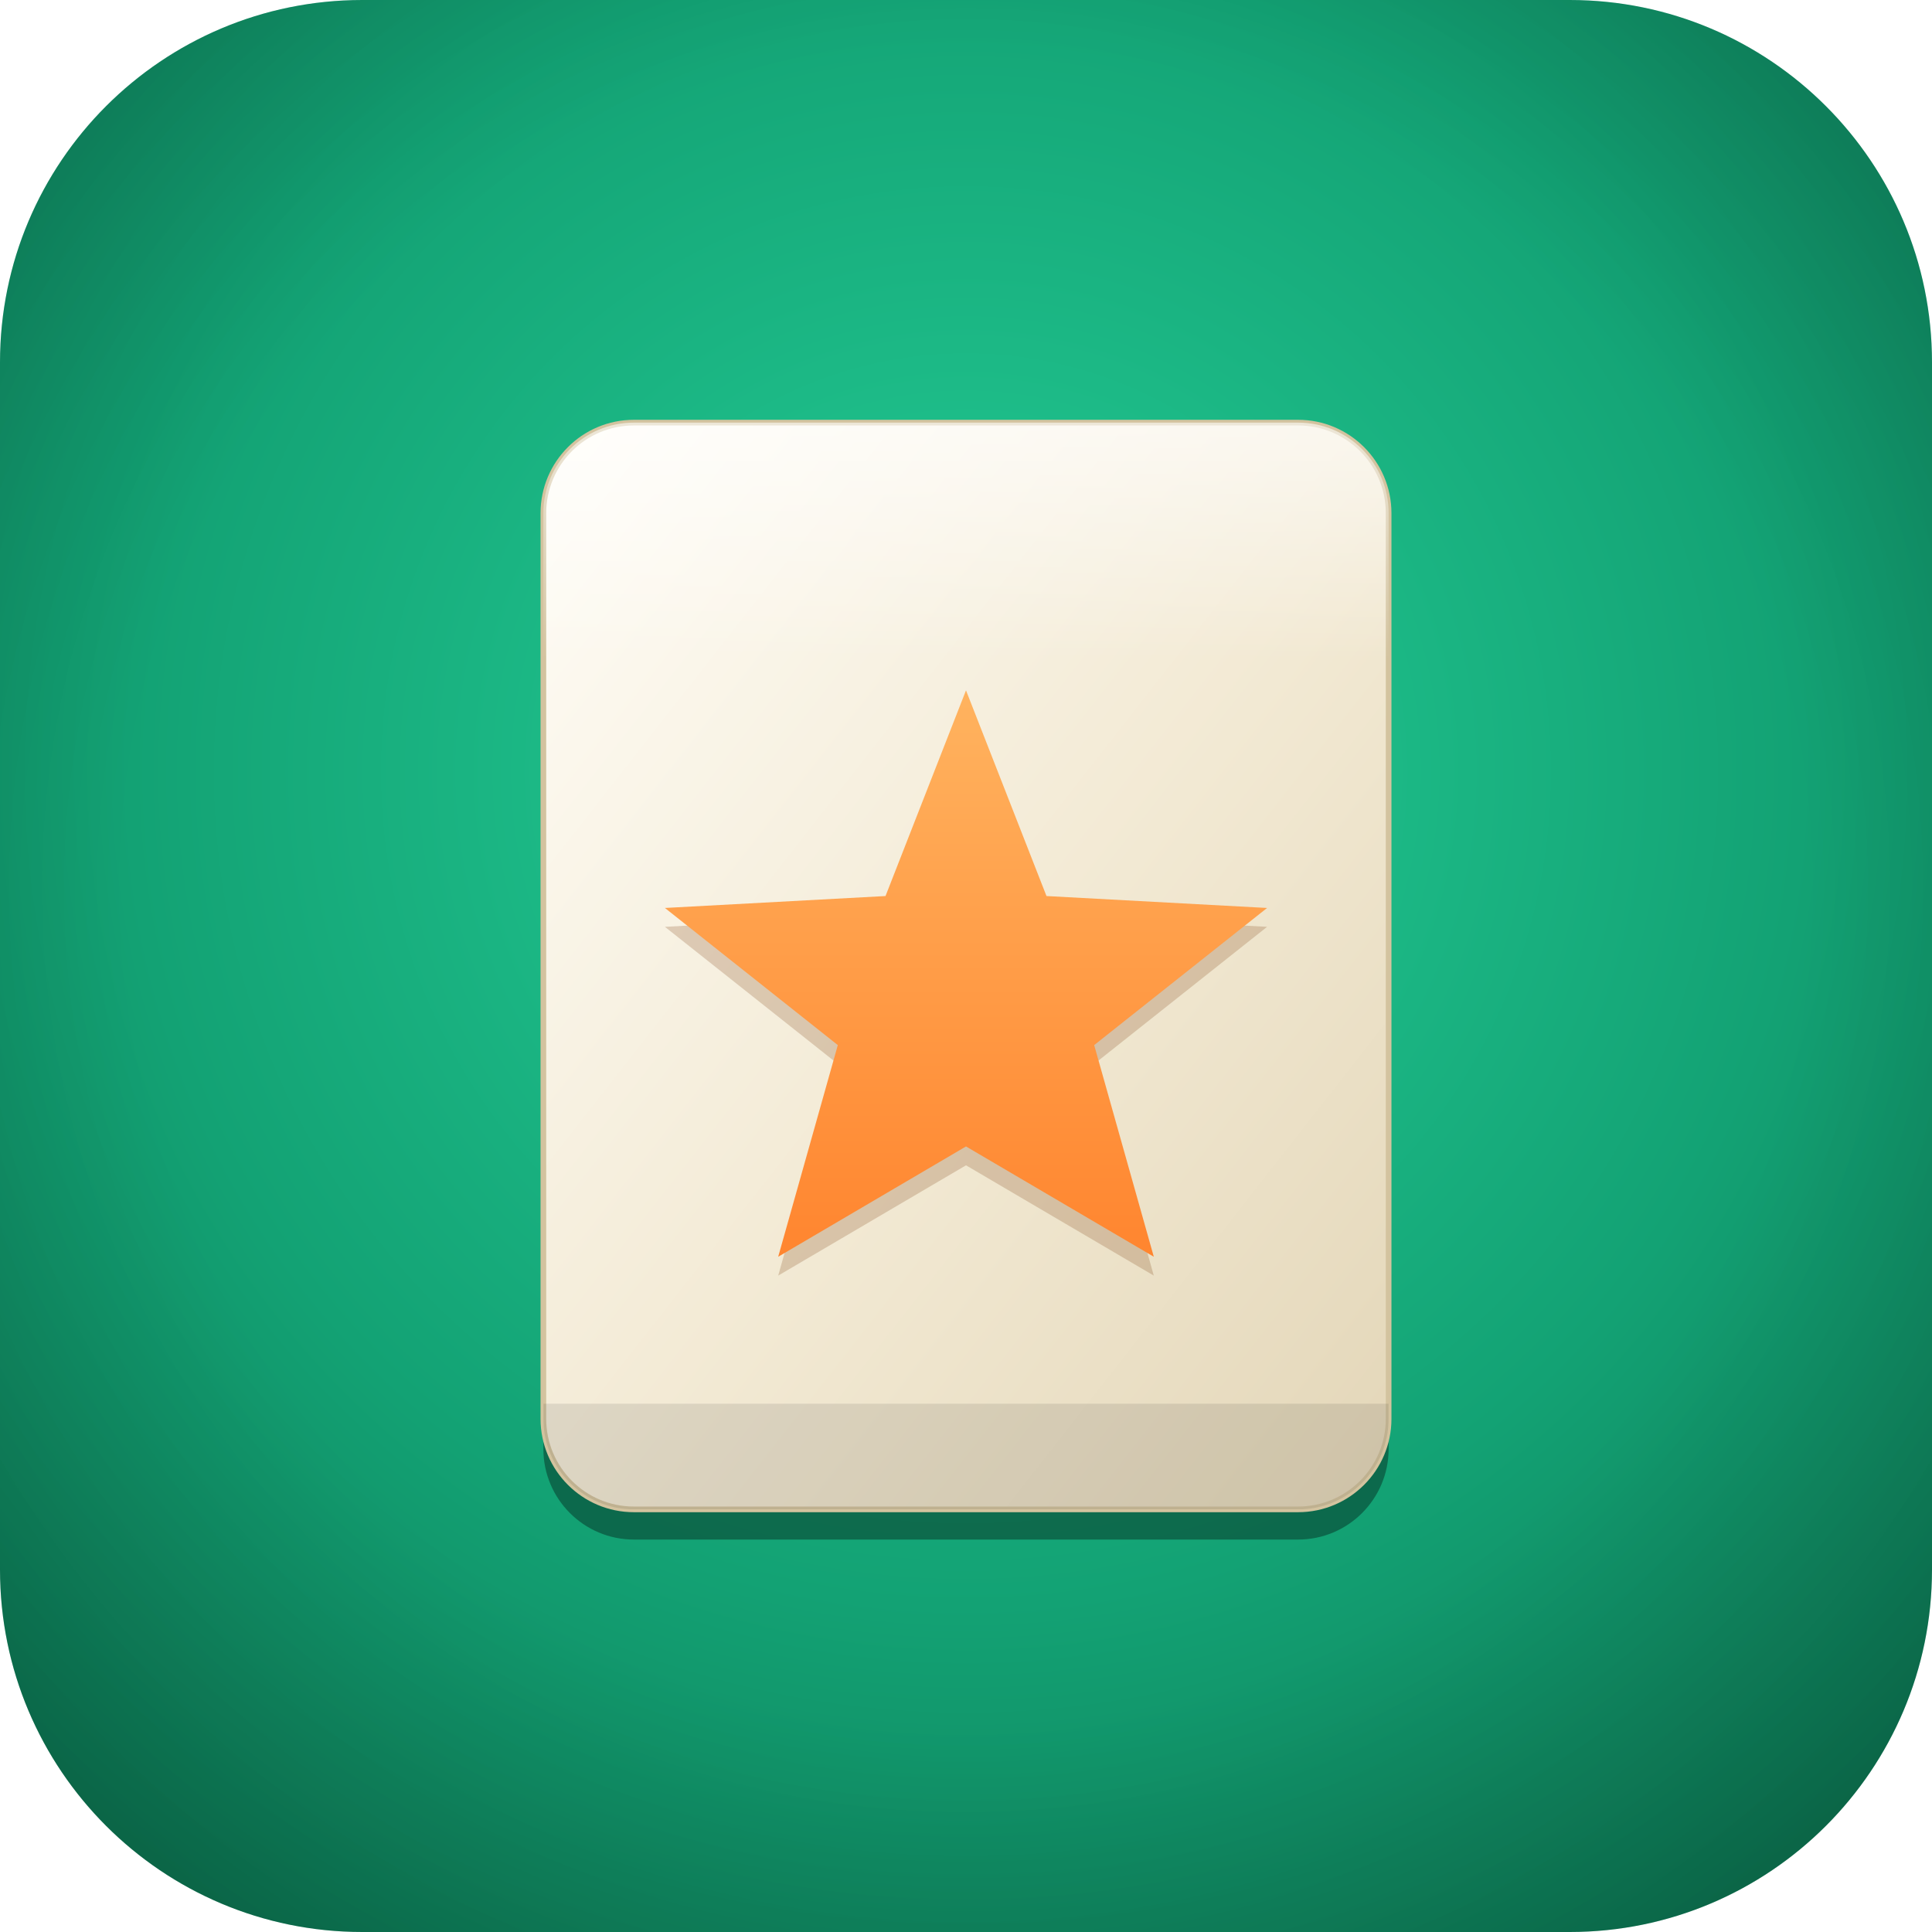
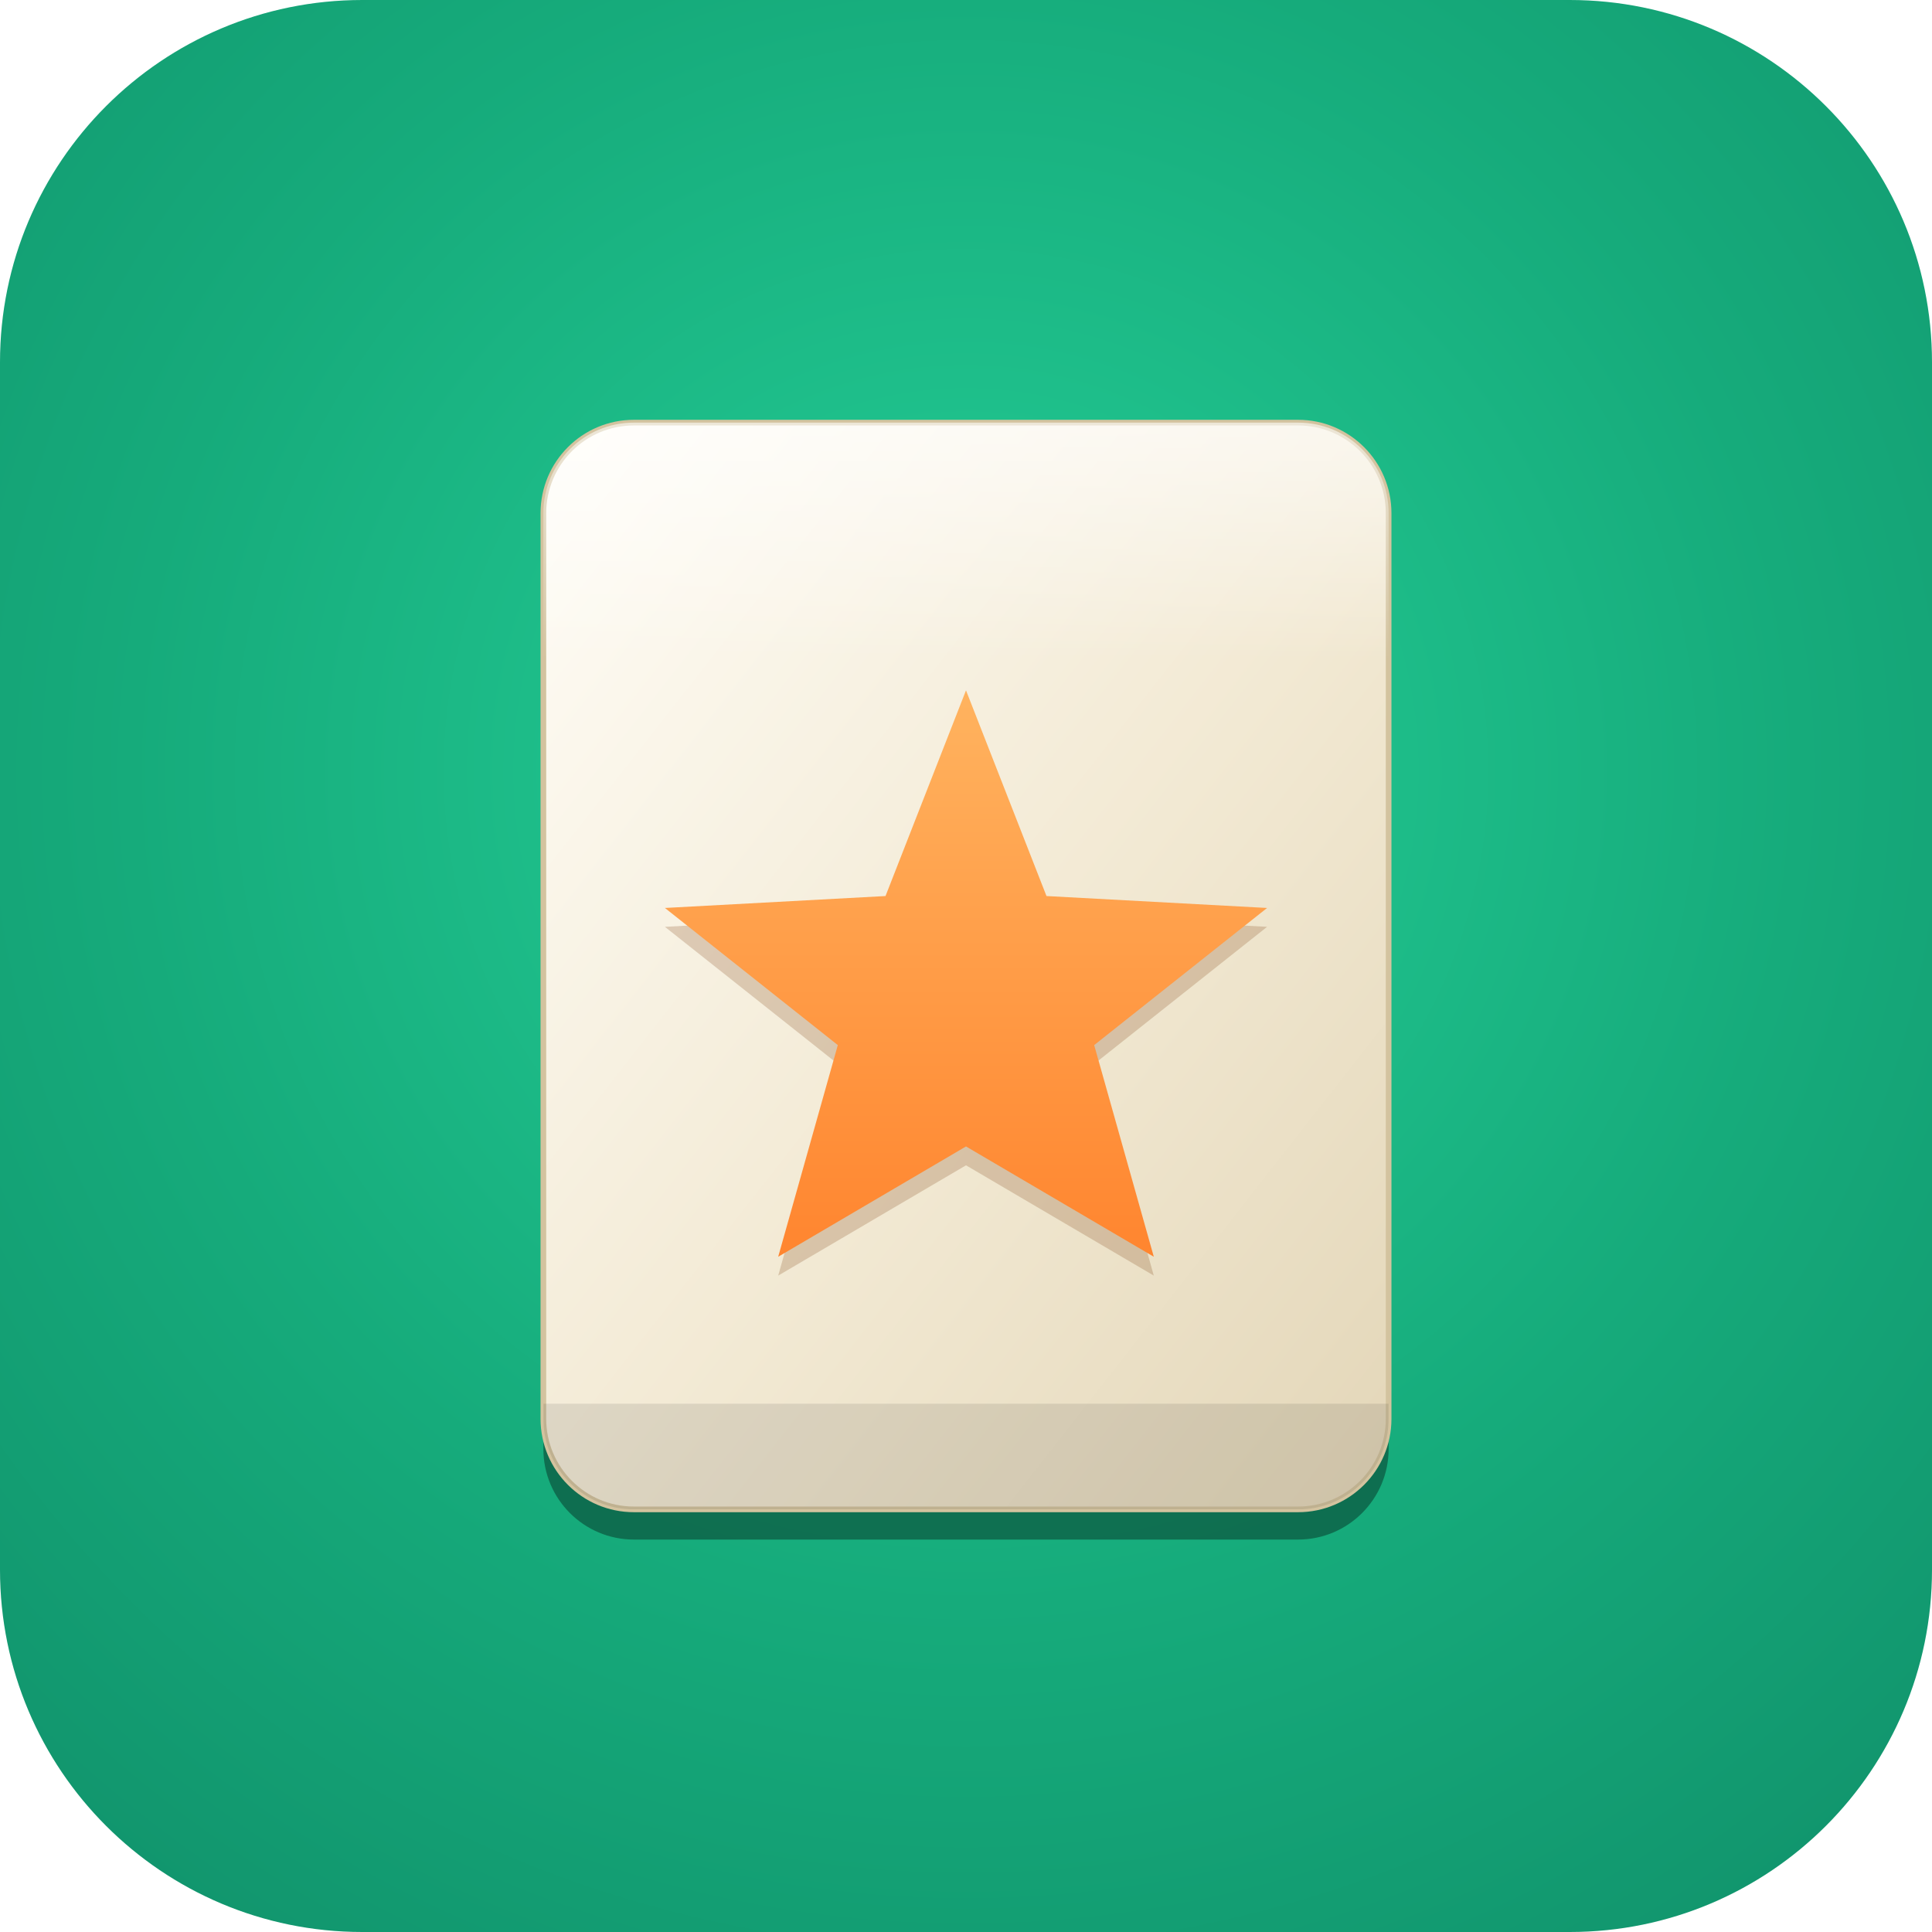
<svg xmlns="http://www.w3.org/2000/svg" width="512" height="512" viewBox="0 0 512 512">
  <defs>
    <radialGradient id="bg" cx="50%" cy="40%" r="78%">
      <stop offset="0" stop-color="#25cf97" />
-       <stop offset="55%" stop-color="#13a274" />
-       <stop offset="100%" stop-color="#0b6b4a" />
-     </radialGradient>
-     <radialGradient id="vig" cx="50%" cy="46%" r="72%">
-       <stop offset="60%" stop-color="#000000" stop-opacity="0" />
-       <stop offset="100%" stop-color="#000000" stop-opacity="0.20" />
+       <stop offset="55%" stop-color="#16ab7b" />
+       <stop offset="100%" stop-color="#10906a" />
    </radialGradient>
    <linearGradient id="tile" x1="0" y1="0" x2="1" y2="1">
      <stop offset="0" stop-color="#fffdf7" />
      <stop offset="55%" stop-color="#f2e9d3" />
      <stop offset="100%" stop-color="#e3d6b8" />
    </linearGradient>
    <linearGradient id="hl" x1="0" y1="0" x2="0" y2="1">
      <stop offset="0" stop-color="#ffffff" stop-opacity="0.6" />
      <stop offset="42%" stop-color="#ffffff" stop-opacity="0" />
    </linearGradient>
    <linearGradient id="star" x1="0" y1="0" x2="0" y2="1">
      <stop offset="0" stop-color="#ffb35f" />
      <stop offset="100%" stop-color="#ff852f" />
    </linearGradient>
    <clipPath id="tileclip">
      <rect x="144" y="112" width="224" height="288" rx="24" />
    </clipPath>
  </defs>
  <clipPath id="round">
    <rect width="512" height="512" rx="96" />
  </clipPath>
  <g clip-path="url(#round)">
    <rect width="512" height="512" fill="url(#bg)" />
-     <rect width="512" height="512" fill="url(#vig)" />
    <rect x="144" y="120" width="224" height="288" rx="24" fill="#04241a" opacity="0.45" />
    <rect x="144" y="112" width="224" height="288" rx="24" fill="url(#tile)" stroke="#d3c39f" stroke-width="1.5" />
    <g clip-path="url(#tileclip)">
      <rect x="144" y="112" width="224" height="150" fill="url(#hl)" />
      <rect x="144" y="372" width="224" height="28" fill="#0a0a0a" opacity="0.10" />
    </g>
    <g transform="translate(256 258)">
      <g transform="translate(0 5)" opacity="0.22">
        <path transform="scale(7.9) translate(-12 -11.1)" d="M12 1.6l2.7 6.9 7.4.4-5.8 4.6 2 7.1L12 16.9 5.7 20.6l2-7.1L1.9 8.9l7.4-.4z" fill="#7a3d0e" />
      </g>
      <path transform="scale(7.9) translate(-12 -11.1)" d="M12 1.6l2.7 6.9 7.4.4-5.8 4.6 2 7.1L12 16.9 5.7 20.6l2-7.1L1.9 8.9l7.4-.4z" fill="url(#star)" />
    </g>
  </g>
</svg>
